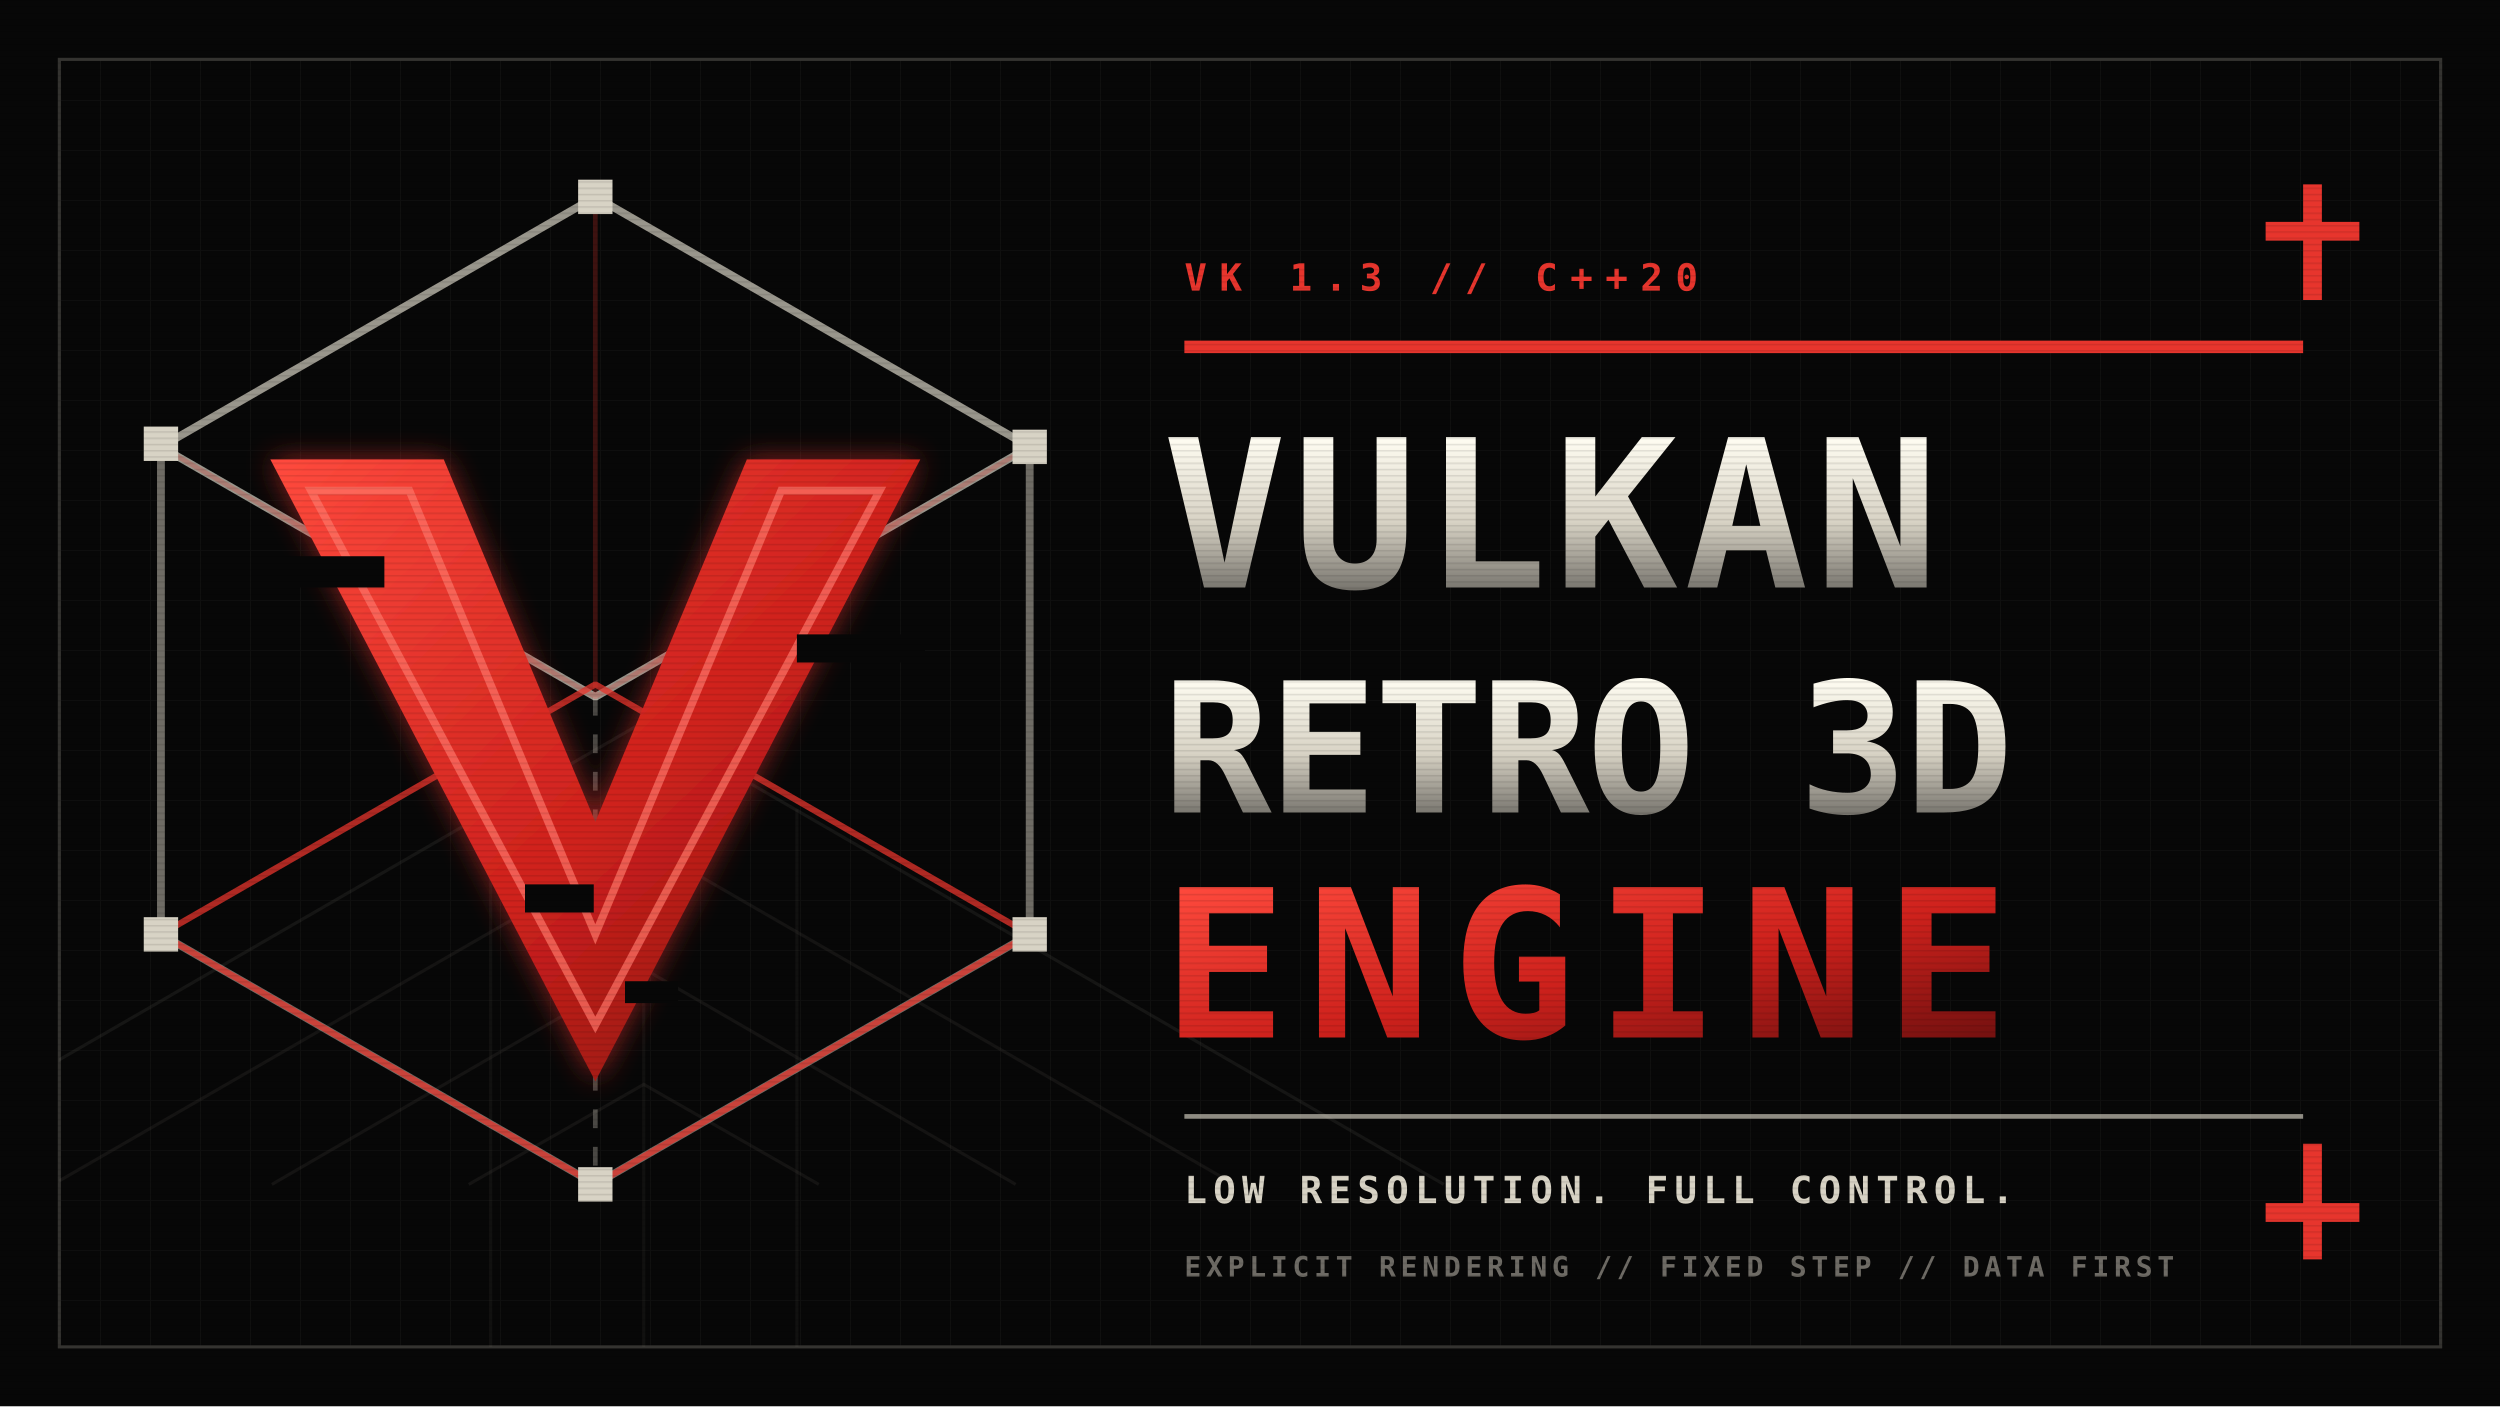
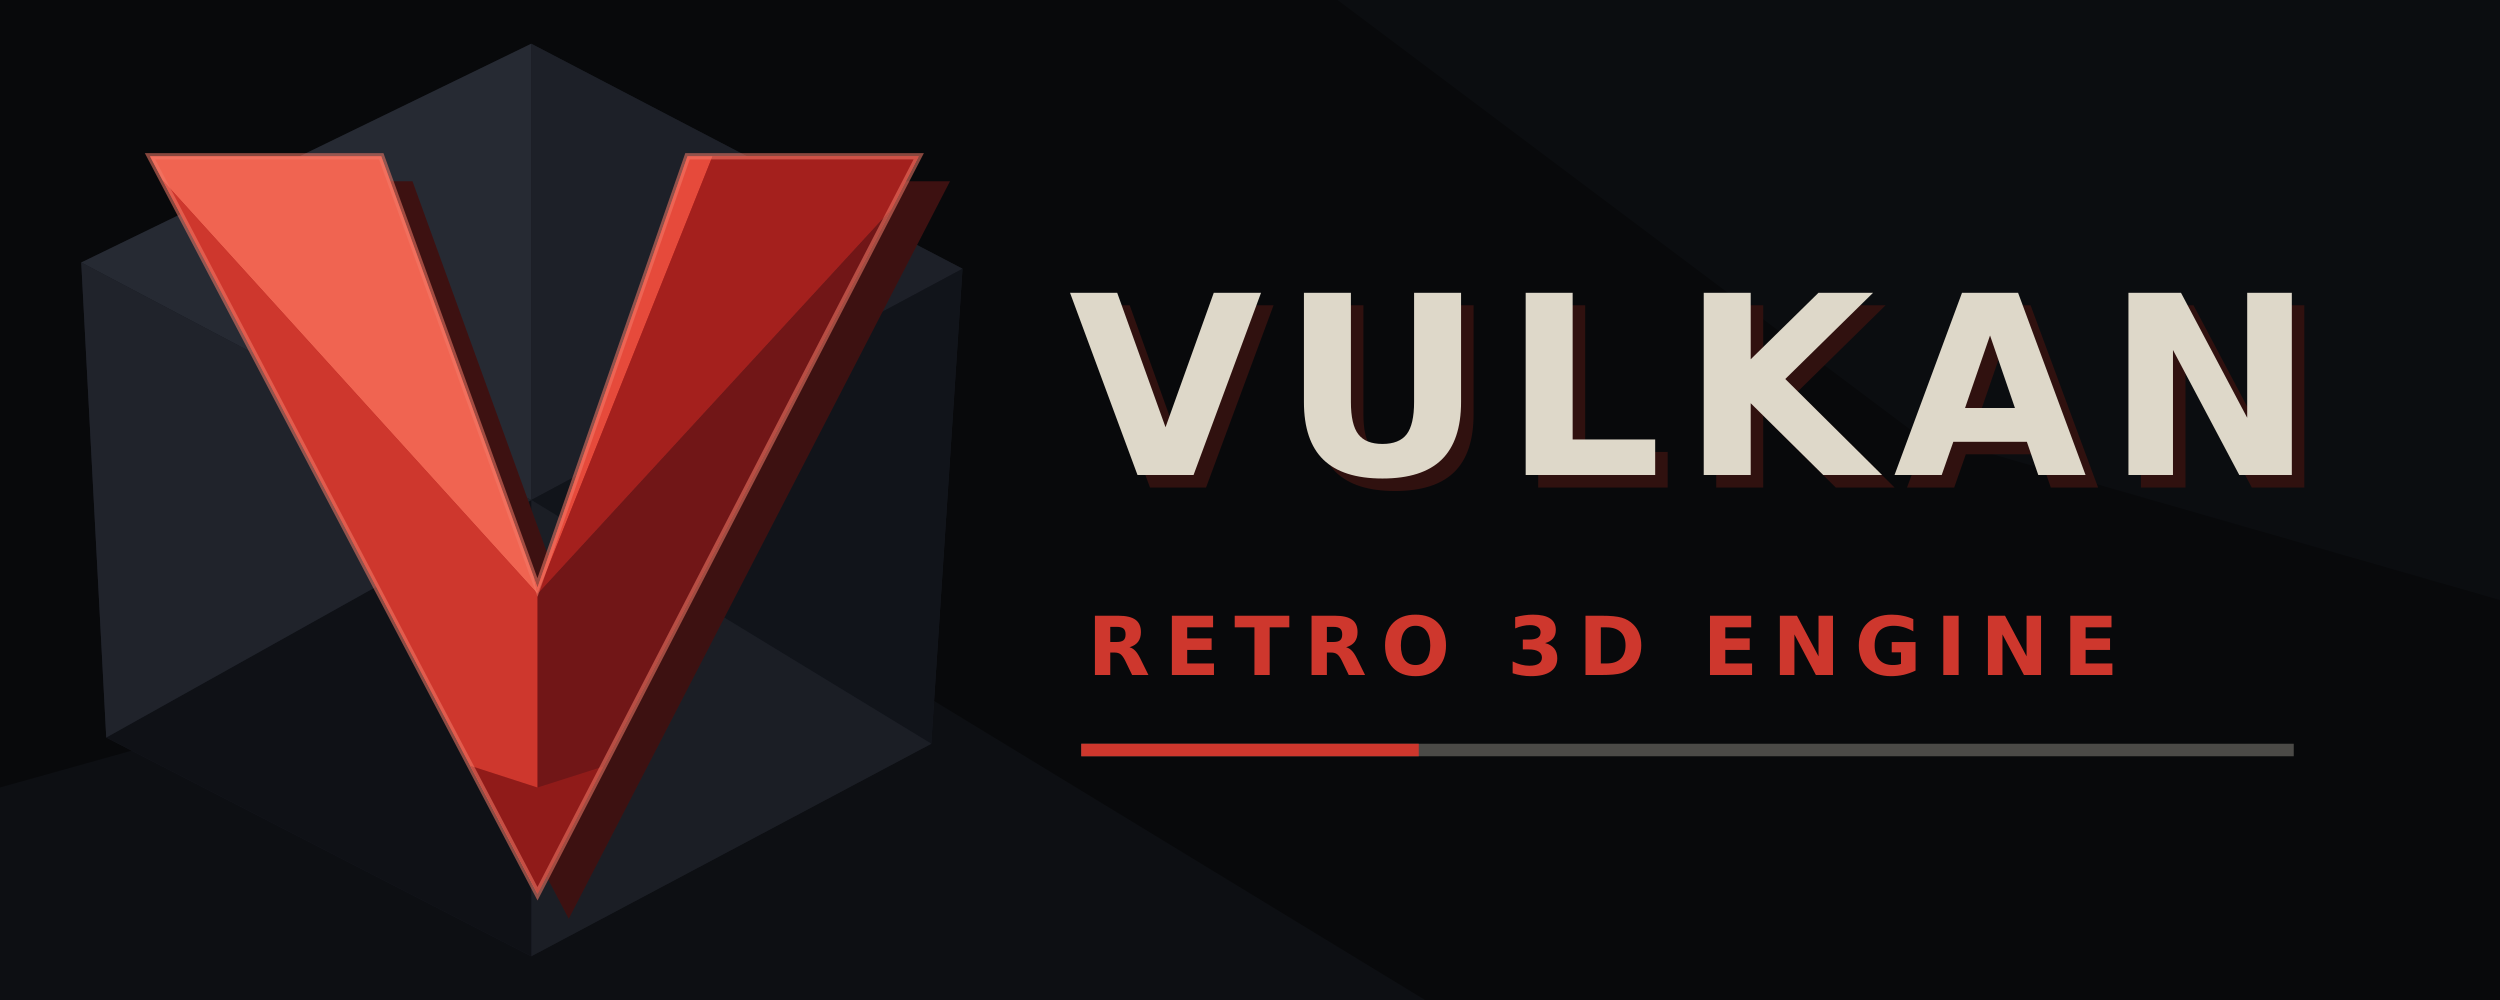
- <svg xmlns="http://www.w3.org/2000/svg" width="1600" height="900" viewBox="0 0 1600 900">
+ <svg xmlns="http://www.w3.org/2000/svg" width="400" height="160" viewBox="0 0 400 160">
  <defs>
-     <linearGradient id="redSteel" x1="0" y1="0" x2="1" y2="1">
-       <stop offset="0" stop-color="#ff4a3d" />
-       <stop offset="0.55" stop-color="#ce211c" />
-       <stop offset="1" stop-color="#72100f" />
-     </linearGradient>
-     <linearGradient id="boneSteel" x1="0" y1="0" x2="0" y2="1">
-       <stop offset="0" stop-color="#fffdf2" />
-       <stop offset="0.55" stop-color="#d8d3c5" />
-       <stop offset="1" stop-color="#77746d" />
-     </linearGradient>
-     <pattern id="grid" width="32" height="32" patternUnits="userSpaceOnUse">
-       <path d="M 32 0 L 0 0 0 32" fill="none" stroke="#d8d3c5" stroke-opacity="0.055" stroke-width="1" />
-     </pattern>
-     <pattern id="scanlines" width="4" height="4" patternUnits="userSpaceOnUse">
-       <rect width="4" height="1" fill="#000000" fill-opacity="0.32" />
-     </pattern>
-     <filter id="redGlow" x="-40%" y="-40%" width="180%" height="180%">
-       <feGaussianBlur stdDeviation="9" result="blur" />
-       <feFlood flood-color="#e7352d" flood-opacity="0.6" />
-       <feComposite in2="blur" operator="in" />
-       <feMerge>
-         <feMergeNode />
-         <feMergeNode in="SourceGraphic" />
-       </feMerge>
-     </filter>
-     <clipPath id="frameClip">
-       <rect x="38" y="38" width="1524" height="824" />
+     <clipPath id="vShape">
+       <path d="M24 25 H61 L86 94 L110 25 H147 L86 143 Z" />
    </clipPath>
  </defs>
-   <rect width="1600" height="900" fill="#070707" />
-   <rect x="38" y="38" width="1524" height="824" fill="url(#grid)" stroke="#343330" stroke-width="2" />
-   <g clip-path="url(#frameClip)" opacity="0.8">
-     <path d="M-100 758 L412 462 L924 758" fill="none" stroke="#d8d3c5" stroke-opacity="0.09" stroke-width="2" />
-     <path d="M34 758 L412 540 L790 758 M174 758 L412 620 L650 758 M300 758 L412 694 L524 758" fill="none" stroke="#d8d3c5" stroke-opacity="0.08" stroke-width="2" />
-     <path d="M412 462 V862 M314 518 L314 862 M510 518 L510 862" fill="none" stroke="#d8d3c5" stroke-opacity="0.06" stroke-width="2" />
+   <rect width="400" height="160" fill="#08090b" />
+   <path d="M0 126 L118 93 L228 160 H0 Z" fill="#0d0f13" />
+   <path d="M214 0 H400 V96 L306 69 Z" fill="#0b0d10" />
+   <g aria-label="low-poly V mark">
+     <path d="M85 7 L154 43 L149 119 L85 153 L17 118 L13 42 Z" fill="#151820" />
+     <path d="M85 7 L85 80 L13 42 Z" fill="#262a33" />
+     <path d="M85 7 L154 43 L85 80 Z" fill="#1d2028" />
+     <path d="M154 43 L149 119 L85 80 Z" fill="#11141a" />
+     <path d="M149 119 L85 153 L85 80 Z" fill="#1b1e25" />
+     <path d="M85 153 L17 118 L85 80 Z" fill="#0f1116" />
+     <path d="M17 118 L13 42 L85 80 Z" fill="#20232b" />
+     <path d="M29 29 H66 L91 98 L115 29 H152 L91 147 Z" fill="#3d1111" />
+     <g clip-path="url(#vShape)">
+       <rect x="20" y="20" width="132" height="128" fill="#bb2b25" />
+       <path d="M18 20 H69 L86 95 Z" fill="#f06451" />
+       <path d="M18 20 L86 95 V148 Z" fill="#ce372d" />
+       <path d="M69 20 H116 L86 95 Z" fill="#e64a3b" />
+       <path d="M116 20 H155 L86 95 Z" fill="#a4201d" />
+       <path d="M155 20 L86 148 V95 Z" fill="#711617" />
+       <path d="M18 104 L86 148 L155 104 L86 126 Z" fill="#901b19" />
+     </g>
+     <path d="M24 25 H61 L86 94 L110 25 H147 L86 143 Z" fill="none" stroke="#f27a68" stroke-opacity="0.55" />
  </g>
-   <g aria-label="wireframe volume" fill="none" stroke-linejoin="bevel">
-     <path d="M381 126 L659 286 L381 446 L103 286 Z" stroke="#d8d3c5" stroke-opacity="0.7" stroke-width="5" />
-     <path d="M103 286 V598 L381 758 L659 598 V286" stroke="#d8d3c5" stroke-opacity="0.5" stroke-width="5" />
-     <path d="M381 446 V758" stroke="#d8d3c5" stroke-opacity="0.32" stroke-width="3" stroke-dasharray="12 12" />
-     <path d="M103 598 L381 438 L659 598 L381 758 Z" stroke="#e7352d" stroke-opacity="0.75" stroke-width="4" />
-     <path d="M381 126 V446 M103 286 L381 446 L659 286" stroke="#e7352d" stroke-opacity="0.25" stroke-width="3" />
+   <g font-family="DejaVu Sans, sans-serif" font-weight="700">
+     <text x="173" y="78" fill="#30110f" font-size="40" letter-spacing="3">VULKAN</text>
+     <text x="171" y="76" fill="#ded8c9" font-size="40" letter-spacing="3">VULKAN</text>
+     <text x="174" y="108" fill="#ce372d" font-size="13" letter-spacing="2.3">RETRO 3D ENGINE</text>
  </g>
-   <g aria-label="V mark" filter="url(#redGlow)">
-     <path d="M173 294 H284 L381 526 L478 294 H589 L381 692 Z" fill="url(#redSteel)" />
-     <path d="M199 314 H262 L381 598 L500 314 H563 L381 656 Z" fill="none" stroke="#ff7569" stroke-opacity="0.7" stroke-width="5" />
-   </g>
-   <g fill="#070707">
-     <rect x="168" y="356" width="78" height="20" />
-     <rect x="510" y="406" width="82" height="18" />
-     <rect x="336" y="566" width="44" height="18" />
-     <rect x="400" y="628" width="34" height="14" />
-   </g>
-   <g fill="#d8d3c5">
-     <rect x="92" y="273" width="22" height="22" />
-     <rect x="370" y="115" width="22" height="22" />
-     <rect x="648" y="275" width="22" height="22" />
-     <rect x="92" y="587" width="22" height="22" />
-     <rect x="370" y="747" width="22" height="22" />
-     <rect x="648" y="587" width="22" height="22" />
-   </g>
-   <g font-family="DejaVu Sans Mono, monospace" font-weight="700">
-     <text x="758" y="186" fill="#e7352d" font-size="24" letter-spacing="8">VK 1.3 // C++20</text>
-     <rect x="758" y="218" width="716" height="8" fill="#e7352d" />
-     <text x="744" y="376" fill="url(#boneSteel)" font-size="132" letter-spacing="4">VULKAN</text>
-     <text x="744" y="520" fill="url(#boneSteel)" font-size="116" letter-spacing="-2">RETRO 3D</text>
-     <text x="744" y="664" fill="url(#redSteel)" font-size="132" letter-spacing="13">ENGINE</text>
-     <rect x="758" y="713" width="716" height="3" fill="#d8d3c5" fill-opacity="0.65" />
-     <text x="758" y="770" fill="#d8d3c5" font-size="24" letter-spacing="4">LOW RESOLUTION. FULL CONTROL.</text>
-     <text x="758" y="817" fill="#6e6b65" font-size="18" letter-spacing="3">EXPLICIT RENDERING // FIXED STEP // DATA FIRST</text>
-   </g>
-   <g fill="#e7352d">
-     <rect x="1474" y="118" width="12" height="74" />
-     <rect x="1450" y="142" width="60" height="12" />
-     <rect x="1474" y="732" width="12" height="74" />
-     <rect x="1450" y="770" width="60" height="12" />
-   </g>
-   <rect width="1600" height="900" fill="url(#scanlines)" opacity="0.3" pointer-events="none" />
+   <rect x="173" y="119" width="194" height="2" fill="#4b4a47" />
+   <rect x="173" y="119" width="54" height="2" fill="#ce372d" />
</svg>
